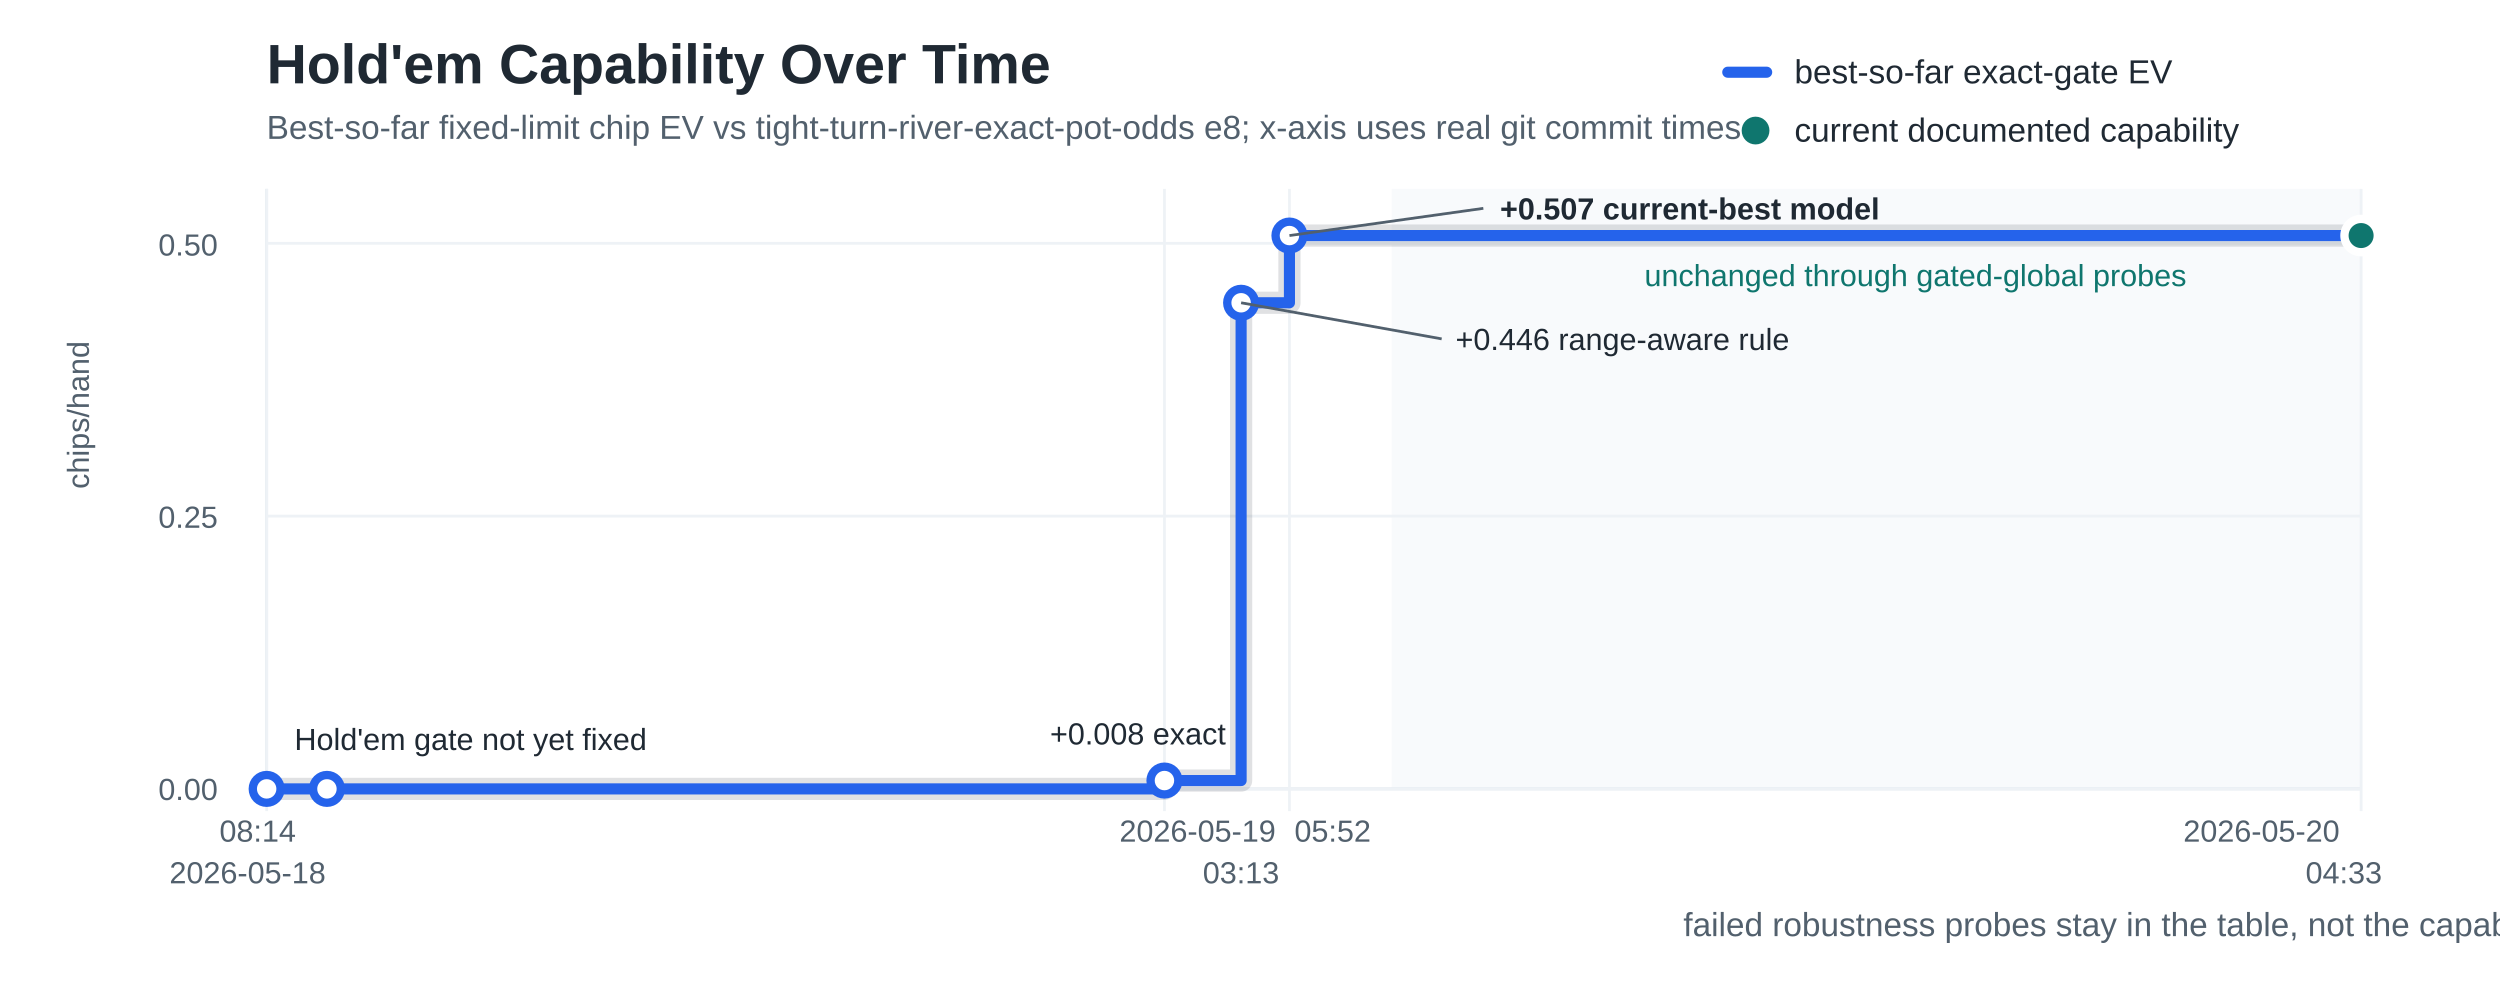
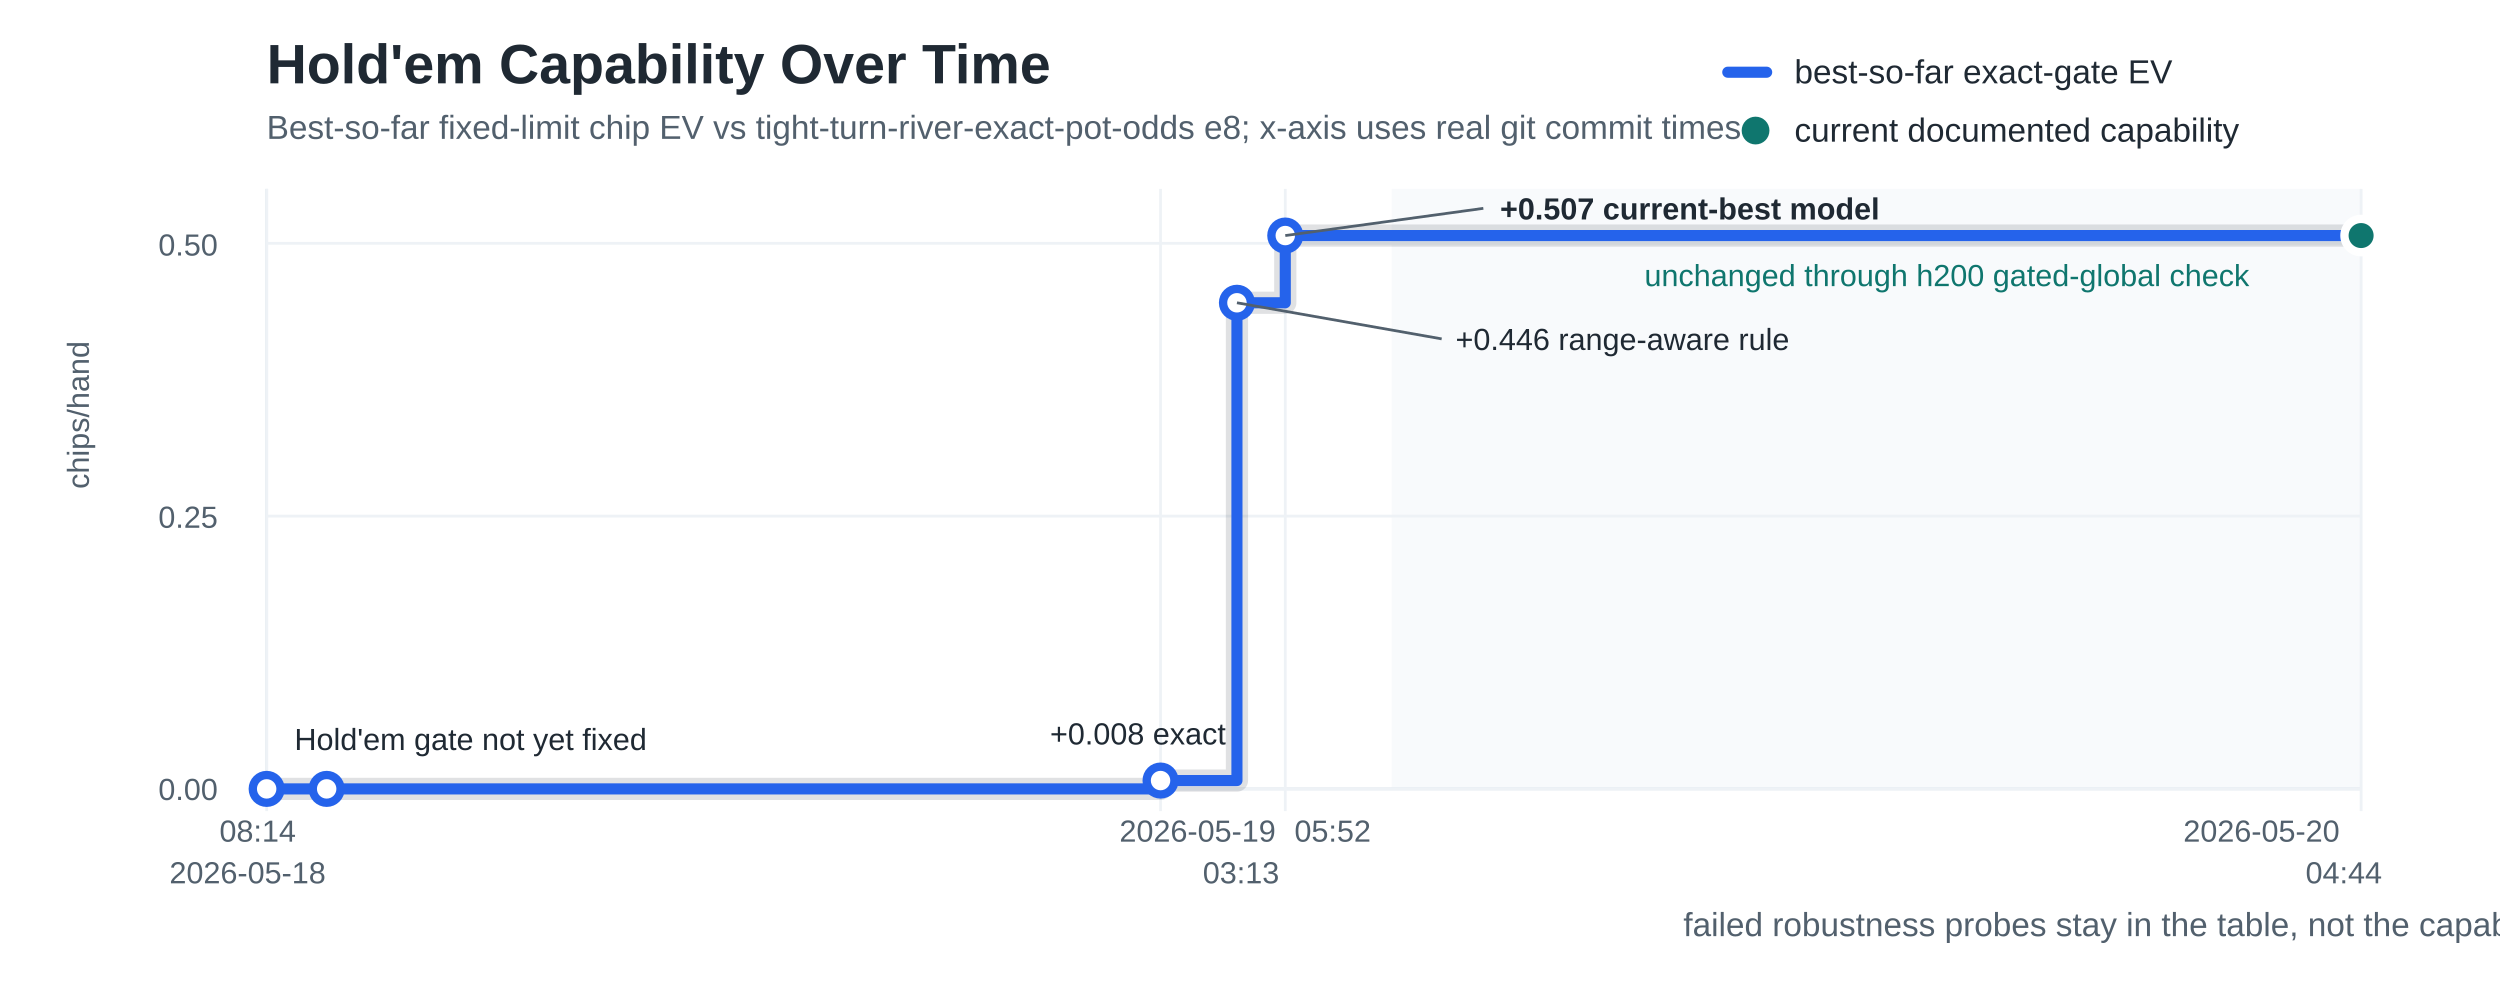
<svg xmlns="http://www.w3.org/2000/svg" width="900" height="360" viewBox="0 0 900 360" role="img" aria-labelledby="title desc">
  <rect width="900" height="360" fill="#ffffff" />
  <rect x="501" y="68" width="349" height="216" fill="#f8fafc" />
  <text x="96" y="30" font-family="Arial, Helvetica, sans-serif" font-size="20" font-weight="700" fill="#1f2933">Hold'em Capability Over Time</text>
  <text x="96" y="50" font-family="Arial, Helvetica, sans-serif" font-size="12" fill="#52606d">Best-so-far fixed-limit chip EV vs tight-turn-river-exact-pot-odds e8; x-axis uses real git commit times</text>
  <g stroke="#d9e2ec" stroke-width="1">
    <line x1="96" y1="284" x2="850" y2="284" />
    <line x1="96" y1="68" x2="96" y2="284" />
  </g>
  <g font-family="Arial, Helvetica, sans-serif" font-size="11" fill="#52606d">
    <line x1="96" y1="284.0" x2="850" y2="284.0" stroke="#eef2f6" stroke-width="1" />
    <text x="57" y="288">0.00</text>
    <line x1="96" y1="185.8" x2="850" y2="185.8" stroke="#eef2f6" stroke-width="1" />
    <text x="57" y="190">0.25</text>
    <line x1="96" y1="87.6" x2="850" y2="87.6" stroke="#eef2f6" stroke-width="1" />
    <text x="57" y="92">0.50</text>
    <text x="32" y="176" transform="rotate(-90 32 176)">chips/hand</text>
  </g>
  <g stroke="#eef2f6" stroke-width="1">
    <line x1="96.0" y1="68" x2="96.0" y2="292" />
-     <line x1="419.2" y1="68" x2="419.2" y2="292" />
-     <line x1="464.2" y1="68" x2="464.2" y2="292" />
+     <line x1="417.8" y1="68" x2="417.8" y2="292" />
+     <line x1="462.7" y1="68" x2="462.7" y2="292" />
    <line x1="850.0" y1="68" x2="850.0" y2="292" />
  </g>
-   <path d="M 96.0 284.0 L 117.7 284.0 L 117.7 284.0 L 419.2 284.0 L 419.2 281.0 L 446.8 281.0 L 446.8 109.0 L 464.2 109.0 L 464.2 84.8 L 850.0 84.8 L 850.0 84.8" fill="none" stroke="#1f2933" stroke-opacity="0.14" stroke-width="8" stroke-linecap="round" stroke-linejoin="round" />
-   <path d="M 96.0 284.0 L 117.7 284.0 L 117.7 284.0 L 419.2 284.0 L 419.2 281.0 L 446.8 281.0 L 446.8 109.0 L 464.2 109.0 L 464.2 84.8 L 850.0 84.8 L 850.0 84.8" fill="none" stroke="#2563eb" stroke-width="4" stroke-linecap="round" stroke-linejoin="round" />
+   <path d="M 96.0 284.0 L 117.6 284.0 L 117.6 284.0 L 417.8 284.0 L 417.8 281.0 L 445.3 281.0 L 445.3 109.0 L 462.7 109.0 L 462.7 84.8 L 850.0 84.8 L 850.0 84.8" fill="none" stroke="#1f2933" stroke-opacity="0.14" stroke-width="8" stroke-linecap="round" stroke-linejoin="round" />
+   <path d="M 96.0 284.0 L 117.6 284.0 L 117.6 284.0 L 417.8 284.0 L 417.8 281.0 L 445.3 281.0 L 445.3 109.0 L 462.7 109.0 L 462.7 84.8 L 850.0 84.8 L 850.0 84.8" fill="none" stroke="#2563eb" stroke-width="4" stroke-linecap="round" stroke-linejoin="round" />
  <g fill="#ffffff" stroke="#2563eb" stroke-width="3">
    <circle cx="96.0" cy="284.0" r="5" />
-     <circle cx="117.7" cy="284.0" r="5" />
-     <circle cx="419.2" cy="281.0" r="5" />
-     <circle cx="446.8" cy="109.0" r="5" />
-     <circle cx="464.2" cy="84.8" r="5" />
+     <circle cx="117.6" cy="284.0" r="5" />
+     <circle cx="417.8" cy="281.0" r="5" />
+     <circle cx="445.3" cy="109.0" r="5" />
+     <circle cx="462.7" cy="84.8" r="5" />
  </g>
  <circle cx="850.0" cy="84.8" r="6" fill="#0f766e" stroke="#ffffff" stroke-width="3" />
  <g font-family="Arial, Helvetica, sans-serif" font-size="11" fill="#1f2933">
    <text x="106" y="270">Hold'em gate not yet fixed</text>
    <text x="378" y="268">+0.008 exact</text>
-     <line x1="446.8" y1="109.0" x2="519" y2="122" stroke="#52606d" stroke-width="1" />
+     <line x1="445.3" y1="109.0" x2="519" y2="122" stroke="#52606d" stroke-width="1" />
    <text x="524" y="126">+0.446 range-aware rule</text>
-     <line x1="464.2" y1="84.8" x2="534" y2="75" stroke="#52606d" stroke-width="1" />
+     <line x1="462.7" y1="84.8" x2="534" y2="75" stroke="#52606d" stroke-width="1" />
    <text x="540" y="79" font-weight="700">+0.507 current-best model</text>
-     <text x="592" y="103" fill="#0f766e">unchanged through gated-global probes</text>
+     <text x="592" y="103" fill="#0f766e">unchanged through h200 gated-global check</text>
  </g>
  <g font-family="Arial, Helvetica, sans-serif" font-size="11" fill="#52606d">
    <text x="61" y="318">2026-05-18</text>
    <text x="79" y="303">08:14</text>
    <text x="403" y="303">2026-05-19</text>
    <text x="433" y="318">03:13</text>
    <text x="466" y="303">05:52</text>
    <text x="786" y="303">2026-05-20</text>
-     <text x="830" y="318">04:33</text>
+     <text x="830" y="318">04:44</text>
  </g>
  <g font-family="Arial, Helvetica, sans-serif" font-size="12" fill="#1f2933">
    <rect x="620" y="24" width="18" height="4" fill="#2563eb" rx="2" />
    <text x="646" y="30">best-so-far exact-gate EV</text>
    <circle cx="632" cy="47" r="5" fill="#0f766e" />
    <text x="646" y="51">current documented capability</text>
    <text x="606" y="337" fill="#52606d">failed robustness probes stay in the table, not the capability line</text>
  </g>
</svg>
